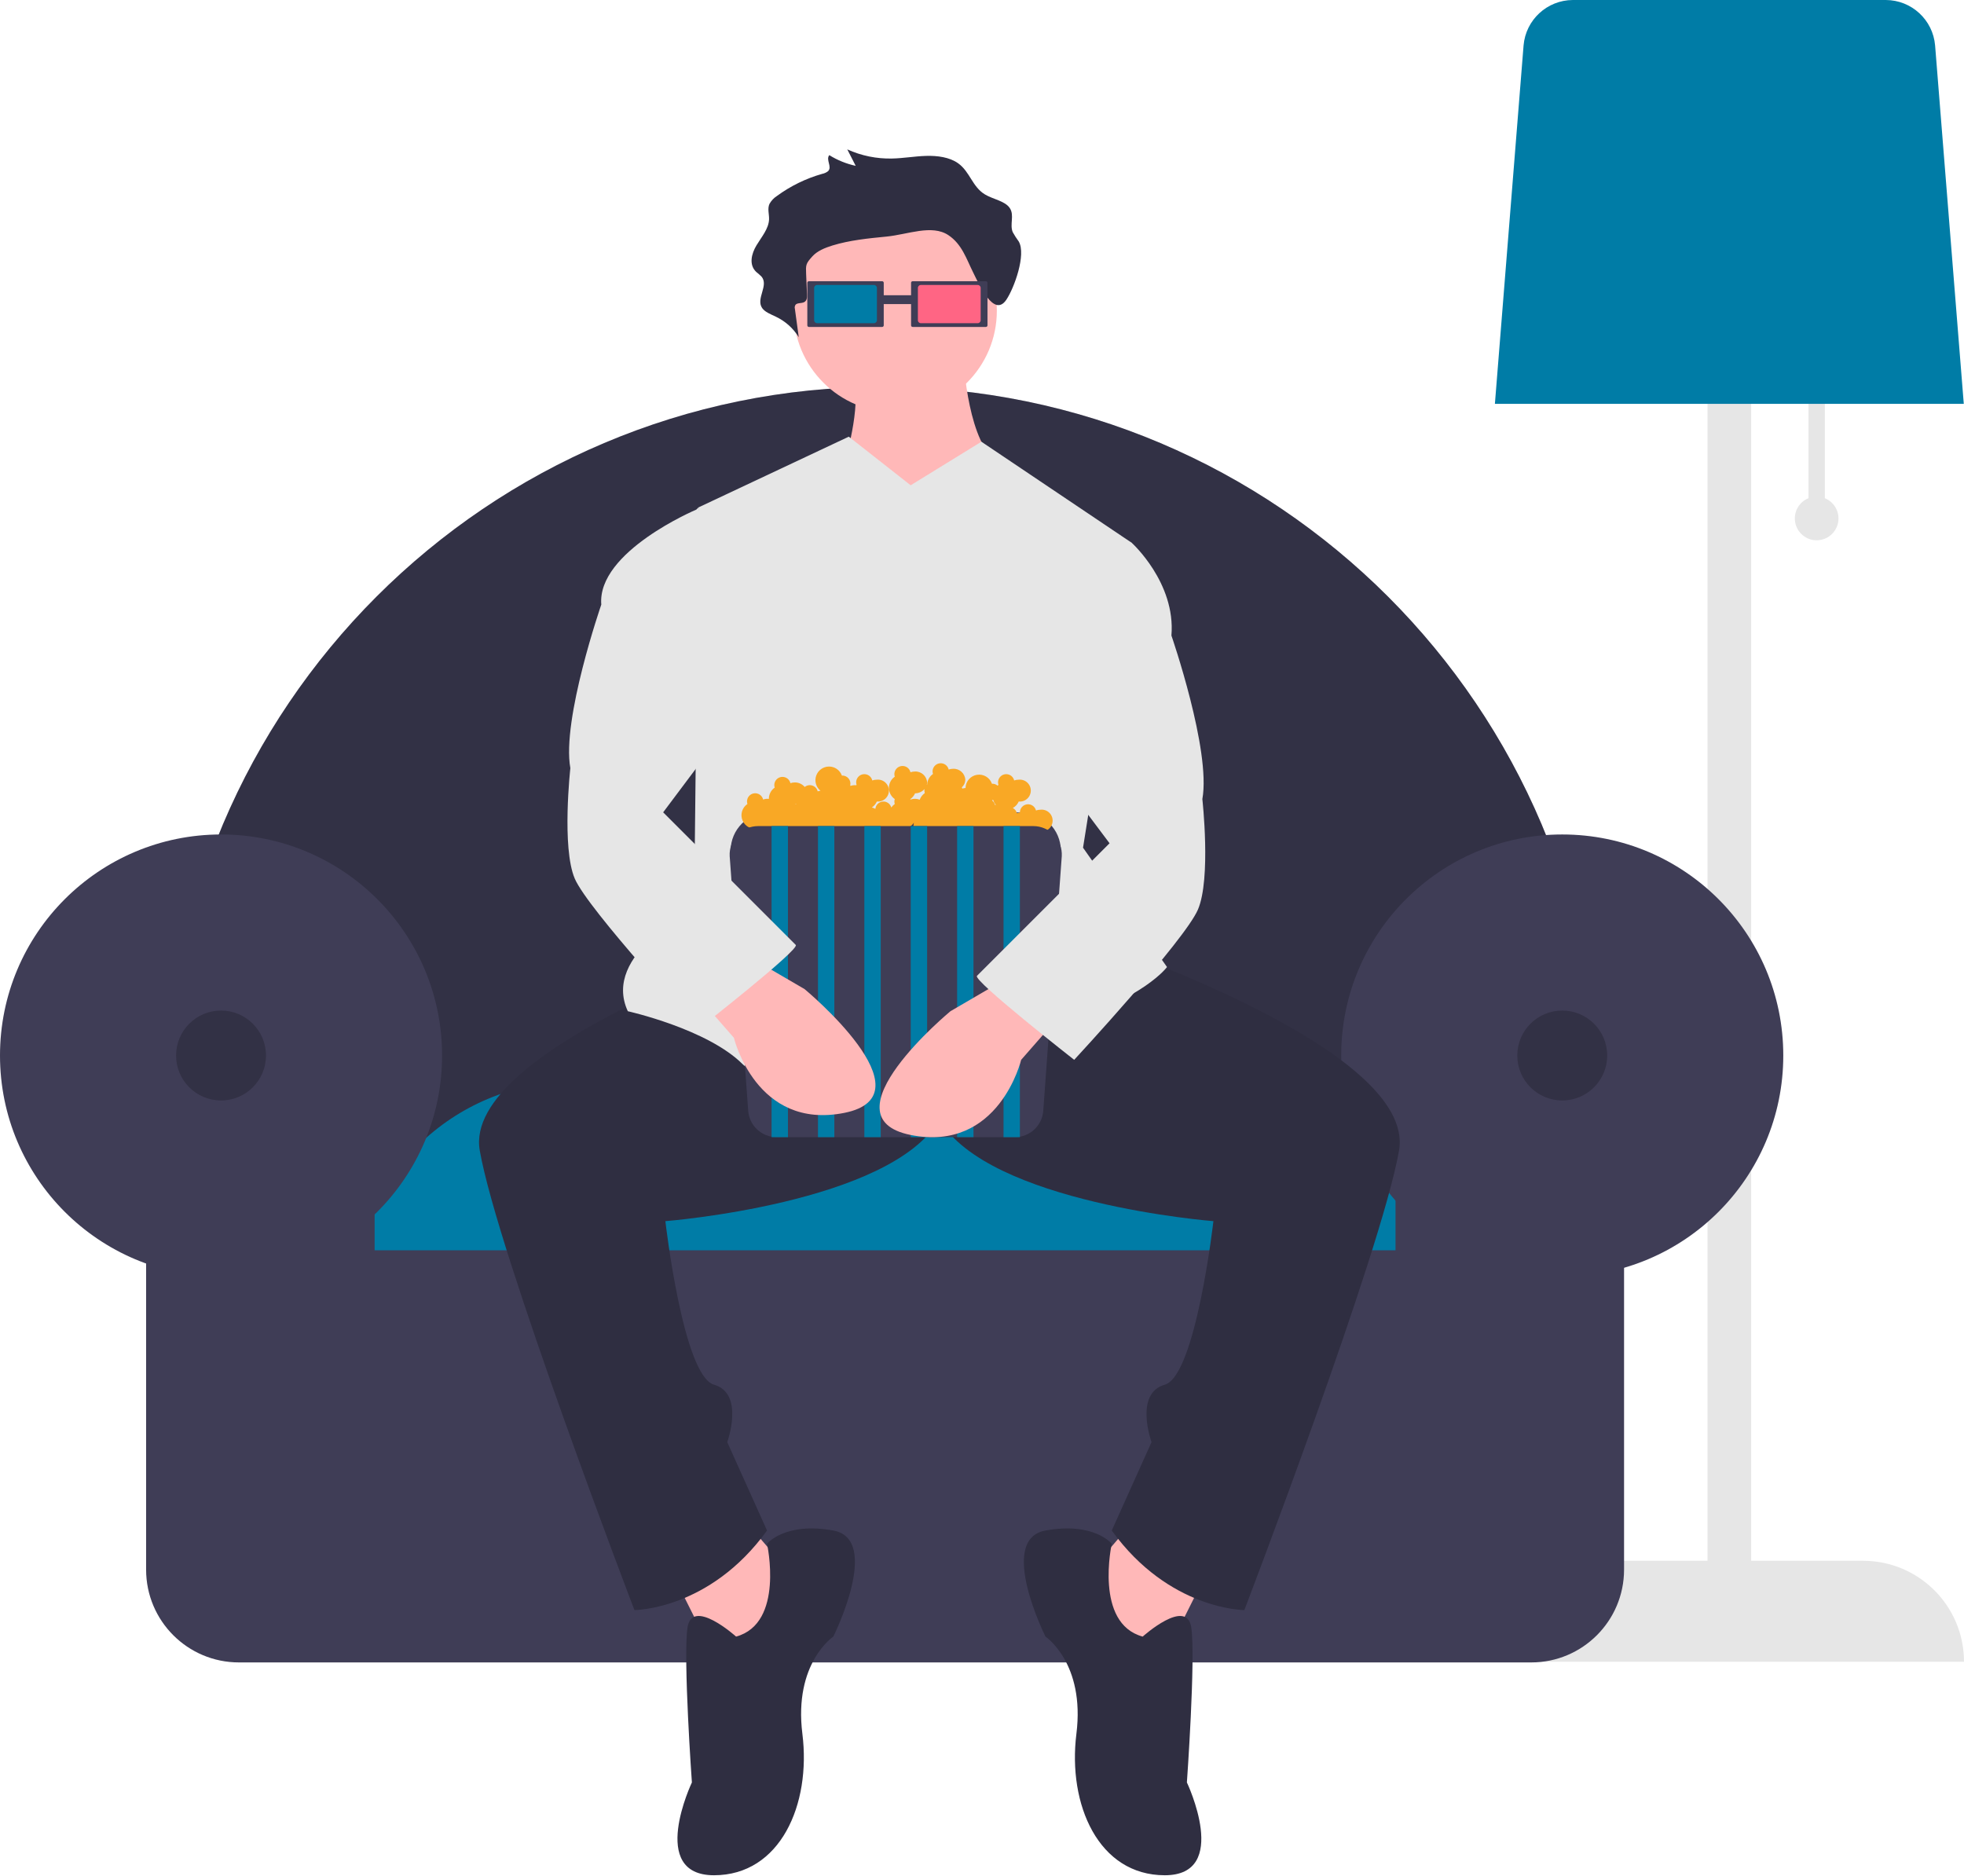
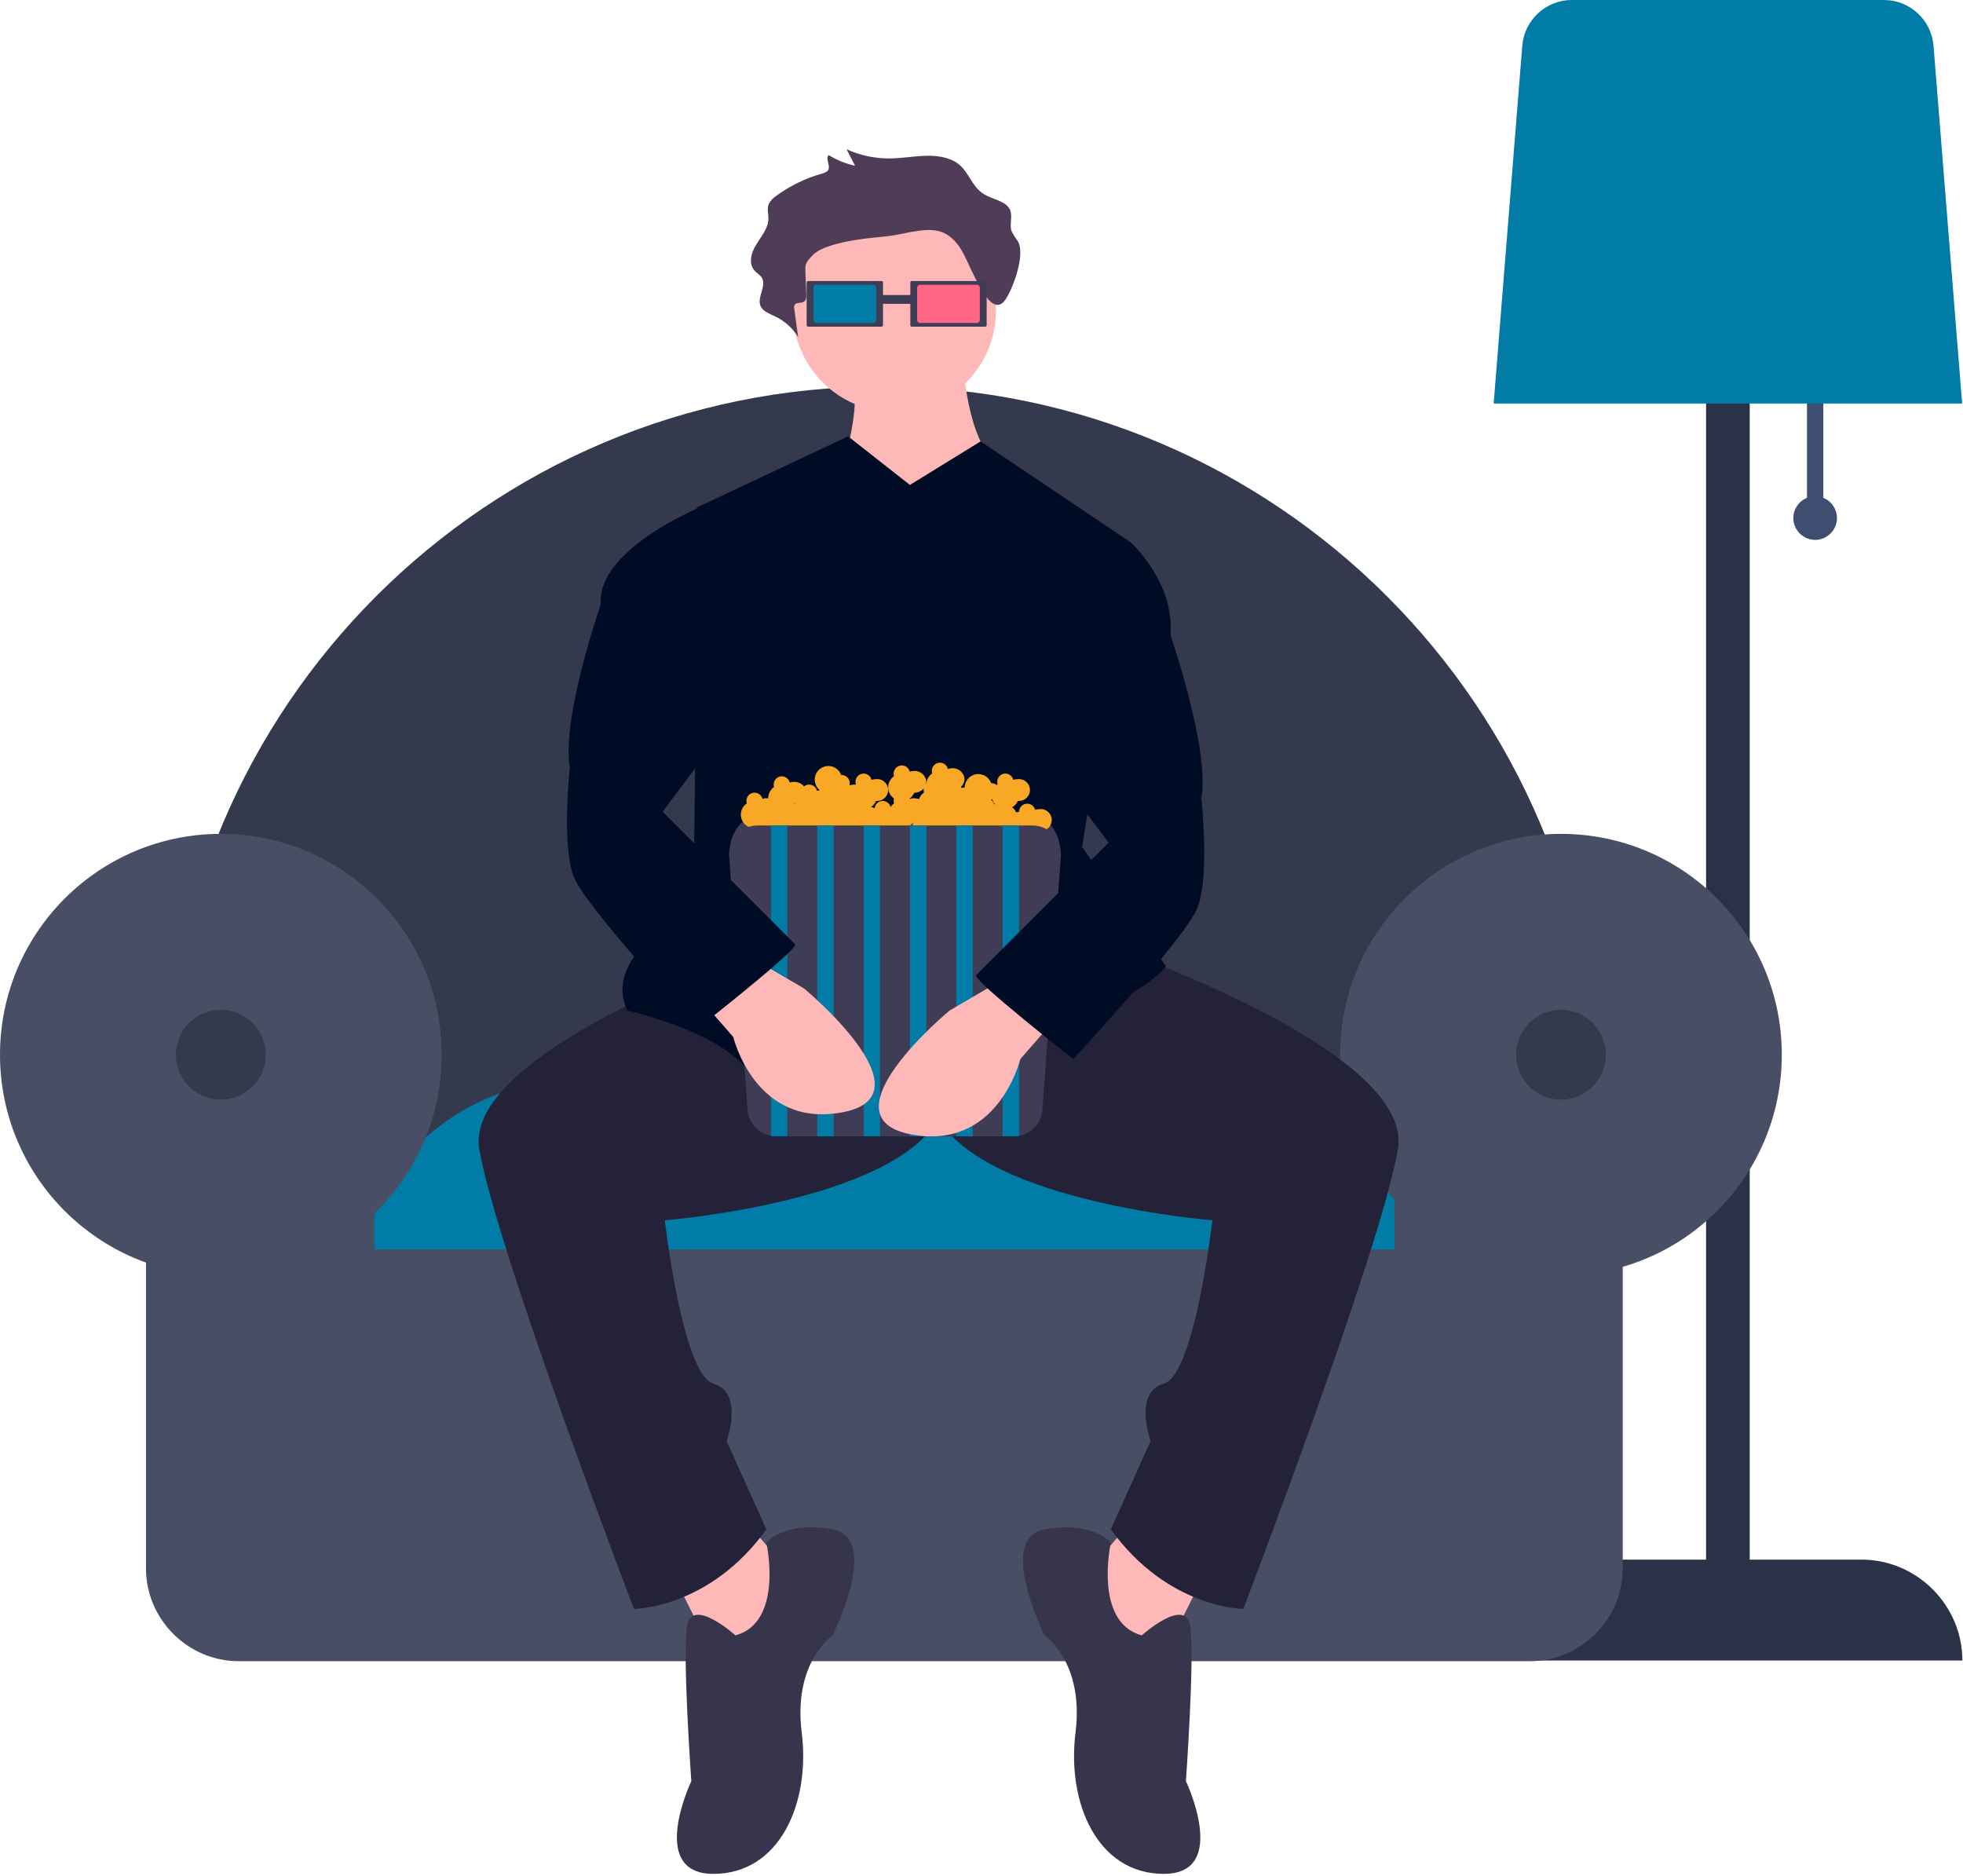
- <svg xmlns="http://www.w3.org/2000/svg" id="a01bbba8-bc2d-4e66-a086-829e28c11719" data-name="Layer 1" width="719.769" height="687.25" viewBox="0 0 719.769 687.25">
-   <path d="M908.885,288.962V250.375h-6v38.587a8,8,0,1,0,6,0Z" transform="translate(-240.1153 -106.375)" fill="#e6e6e6" />
-   <path d="M922.885,678.375h-41v-498h-16v498H824.885a37,37,0,0,0-37,37v0h172v-0A37,37,0,0,0,922.885,678.375Z" transform="translate(-240.1153 -106.375)" fill="#e6e6e6" />
-   <path d="M787.968,254.375h171.834L949.294,123.035A18.198,18.198,0,0,0,931.248,106.375H816.521a18.198,18.198,0,0,0-18.046,16.66Z" transform="translate(-240.1153 -106.375)" fill="#007ca6" />
-   <path d="M301.213,563.911H825.692V510.364c0-144.599-117.641-262.239-262.239-262.239S301.213,365.766,301.213,510.364Z" transform="translate(-240.1153 -106.375)" fill="#3f3d56" />
-   <path d="M301.213,563.911H825.692V510.364c0-144.599-117.641-262.239-262.239-262.239S301.213,365.766,301.213,510.364Z" transform="translate(-240.1153 -106.375)" opacity="0.2" />
-   <path d="M369.188,582.446H772.82A81.097,81.097,0,0,0,691.826,502.813H450.181A81.097,81.097,0,0,0,369.188,582.446Z" transform="translate(-240.1153 -106.375)" fill="#007ca6" />
-   <circle cx="81.006" cy="386.827" r="81.006" fill="#3f3d56" />
-   <circle cx="572.533" cy="386.827" r="81.006" fill="#3f3d56" />
-   <path d="M751.551,534.392V564.597H377.413V534.392H293.662V681.614a34.011,34.011,0,0,0,34.011,34.011H801.291a34.011,34.011,0,0,0,34.011-34.011V534.392Z" transform="translate(-240.1153 -106.375)" fill="#3f3d56" />
-   <circle cx="81.006" cy="386.827" r="16.476" opacity="0.2" />
-   <circle cx="572.533" cy="386.827" r="16.476" opacity="0.2" />
-   <path d="M593.293,238.871s1.62,30.775,12.958,37.254,0,50.211,0,50.211L552.8,327.956l-3.239-51.831s6.479-21.056,3.239-30.775S593.293,238.871,593.293,238.871Z" transform="translate(-240.1153 -106.375)" fill="#ffb8b8" />
-   <polygon points="413.107 560.102 393.671 582.778 424.446 611.933 440.643 579.539 413.107 560.102" fill="#ffb8b8" />
-   <polygon points="275.431 560.102 294.868 582.778 264.093 611.933 247.896 579.539 275.431 560.102" fill="#ffb8b8" />
-   <path d="M642.695,451.864s116.62,38.873,110.141,76.127-56.69,168.451-56.69,168.451-27.535,0-48.592-29.155l14.577-32.394s-6.479-17.817,4.859-21.056,17.817-59.93,17.817-59.93-82.606-6.479-100.423-37.254l-32.394-77.746Z" transform="translate(-240.1153 -106.375)" fill="#2f2e41" />
-   <path d="M526.075,451.864S409.455,490.738,415.934,527.991s56.69,168.451,56.69,168.451,27.535,0,48.592-29.155l-14.577-32.394s6.479-17.817-4.859-21.056-17.817-59.93-17.817-59.93,82.606-6.479,100.423-37.254l32.394-77.746Z" transform="translate(-240.1153 -106.375)" fill="#2f2e41" />
-   <path d="M658.892,706.16s16.197-14.577,17.817-3.239-1.62,56.69-1.62,56.69,16.197,34.014-8.099,34.014-35.634-25.915-32.394-51.831-11.338-35.634-11.338-35.634-17.817-35.634,0-38.873,24.296,4.859,24.296,4.859S641.075,701.301,658.892,706.16Z" transform="translate(-240.1153 -106.375)" fill="#2f2e41" />
-   <path d="M509.878,706.16s-16.197-14.577-17.817-3.239,1.62,56.69,1.62,56.69S477.483,793.625,501.779,793.625s35.634-25.915,32.394-51.831,11.338-35.634,11.338-35.634,17.817-35.634,0-38.873-24.296,4.859-24.296,4.859S527.695,701.301,509.878,706.16Z" transform="translate(-240.1153 -106.375)" fill="#2f2e41" />
-   <circle cx="328.072" cy="113.87" r="37.254" fill="#ffb8b8" />
-   <path d="M573.857,284.224l-22.676-17.817-55.07,25.915-1.62,147.394s-34.014,16.197-24.296,37.254c0,0,29.155,6.479,42.113,19.437s85.845-4.859,116.62-14.577,38.873-21.056,38.873-21.056l-30.775-43.732,17.817-111.761L599.778,268.259Z" transform="translate(-240.1153 -106.375)" fill="#e6e6e6" />
-   <path d="M613.478,194.889a32.723,32.723,0,0,1-2.221-3.447c-1.155-2.813.669-6.129-1.035-8.756-1.74-2.682-6.159-3.247-9.165-5.069-4.631-2.807-5.473-8.314-9.811-11.407-3.126-2.228-7.584-2.829-11.762-2.702s-8.299.882-12.478.965a37.622,37.622,0,0,1-16.377-3.349l3.083,6.031a30.776,30.776,0,0,1-9.678-3.923c-1.364,1.691,1.131,4.259-.416,5.845a4.963,4.963,0,0,1-2.184,1.013,52.246,52.246,0,0,0-16.538,8.068,8.31,8.31,0,0,0-2.783,2.938c-.804,1.781-.091,3.748-.152,5.641-.111,3.441-2.737,6.441-4.601,9.541s-2.87,7.118-.106,9.749a25.135,25.135,0,0,1,1.932,1.703c2.77,3.267-2.133,8.052.23,11.519,1.026,1.505,3.129,2.267,4.957,3.156a19.807,19.807,0,0,1,8.474,7.553L531.426,219.531a1.72,1.72,0,0,1,.283-1.519c.688-.701,2.129-.422,3.079-.886,1.045-.511,1.124-1.683,1.082-2.665l-.32-7.571c-.144-3.405-.184-3.857,2.324-6.605,1.752-1.92,4.507-3.078,7.275-3.93,6.325-1.947,13.128-2.62,19.853-3.278,7.809-.764,16.602-4.553,22.667-.53,4.964,3.293,6.615,8.706,9.007,13.507,2.15,4.315,7.668,17.02,12.262,10.143C611.823,211.876,616.235,199.698,613.478,194.889Z" transform="translate(-240.1153 -106.375)" fill="#2f2e41" />
-   <path d="M574.583,209.438a.58.58,0,0,0-.579.579v15.597a.58.58,0,0,0,.579.579h26.85a.58.58,0,0,0,.579-.579V210.017a.58.58,0,0,0-.579-.579Z" transform="translate(-240.1153 -106.375)" fill="#3f3d56" />
-   <path d="M577.583,210.813a1.08,1.08,0,0,0-1.079,1.079v11.846a1.08,1.08,0,0,0,1.079,1.079h20.849a1.08,1.08,0,0,0,1.079-1.079V211.892a1.08,1.08,0,0,0-1.079-1.079Z" transform="translate(-240.1153 -106.375)" fill="#ff6584" />
-   <rect x="320.784" y="108.201" width="13.986" height="3.239" fill="#3f3d56" />
-   <path d="M536.562,209.438a.58.58,0,0,0-.579.579v15.597a.58.58,0,0,0,.579.579h26.85a.58.58,0,0,0,.579-.579V210.017a.58.58,0,0,0-.579-.579Z" transform="translate(-240.1153 -106.375)" fill="#3f3d56" />
-   <path d="M539.563,210.813a1.08,1.08,0,0,0-1.079,1.079v11.846a1.08,1.08,0,0,0,1.079,1.079H560.411a1.08,1.08,0,0,0,1.079-1.079V211.892a1.08,1.08,0,0,0-1.079-1.079Z" transform="translate(-240.1153 -106.375)" fill="#007ca6" />
-   <path d="M281.769,297.75h93a14,14,0,0,1,14,14v0a0,0,0,0,1,0,0h-121a0,0,0,0,1,0,0v0A14,14,0,0,1,281.769,297.75Z" fill="#3f3d56" />
-   <path d="M621.385,403.125a4.961,4.961,0,0,0-1.599.272,2.995,2.995,0,0,0-5.901.728c0,.015.004.029.004.044a5.142,5.142,0,0,0-1.103.229,3.011,3.011,0,0,0-1.483-1.911,5.017,5.017,0,0,0,2.164-2.369,4.021,4.021,0,1,0-.082-7.993,4.961,4.961,0,0,0-1.599.272,2.99,2.99,0,1,0-5.749,1.625c-.12.083-.231.177-.343.27a2.84,2.84,0,0,0-2.045-.681,4.98,4.98,0,0,0-9.683,1.551,5.118,5.118,0,0,0-1.18.235,3,3,0,0,0-.172-.494,3.758,3.758,0,0,0,1.272-2.779,4.272,4.272,0,0,0-4.5-4,4.961,4.961,0,0,0-1.599.272,2.99,2.99,0,1,0-5.749,1.625,4.987,4.987,0,0,0-2.137,3.869c-.042.038-.091.068-.131.108a3.563,3.563,0,0,0,.116-.874,4.272,4.272,0,0,0-4.5-4,4.961,4.961,0,0,0-1.599.272,2.99,2.99,0,1,0-5.749,1.625,4.987,4.987,0,0,0,0,8.205,2.727,2.727,0,0,0,0,1.795,5.049,5.049,0,0,0-1.279,1.292,2.981,2.981,0,0,0-5.842.505,4.764,4.764,0,0,0-1.286-.519,5.027,5.027,0,0,0,1.837-2.182,4.021,4.021,0,1,0-.082-7.993,4.961,4.961,0,0,0-1.599.272,2.99,2.99,0,1,0-5.749,1.625c-.064.045-.122.097-.184.145-.156-.015-.308-.042-.468-.042a4.961,4.961,0,0,0-1.599.272c-.019-.075-.05-.145-.074-.219a2.947,2.947,0,0,0-3.062-3.567,4.995,4.995,0,1,0-7.851,5.565,5.173,5.173,0,0,0-1.013.221,2.973,2.973,0,0,0-4.762-1.608,4.676,4.676,0,0,0-3.639-1.664,4.961,4.961,0,0,0-1.599.272,2.99,2.99,0,1,0-5.749,1.625,4.989,4.989,0,0,0-2.152,4.103c0,.015.004.03.005.045a4.148,4.148,0,0,0-2.104.227,2.99,2.99,0,1,0-5.749,1.625,4.98,4.98,0,0,0,3.936,8.97,4.982,4.982,0,0,0,9.414,1.279,31.17,31.17,0,0,0,10.802-.487,4.982,4.982,0,0,0,9.278.333,4.892,4.892,0,0,0,2.097-.519,4.977,4.977,0,0,0,8.903-.481,4.844,4.844,0,0,1,5.418,3.007,7.799,7.799,0,0,1,5.744-3.179,4.875,4.875,0,0,0,5.415-2.068,4.998,4.998,0,0,0,9.423,3.239,4.892,4.892,0,0,0,2.097-.519,4.977,4.977,0,0,0,8.903-.481,4.892,4.892,0,0,0,2.097-.519,4.948,4.948,0,0,0,7.412,1.437,4.979,4.979,0,0,0,8.906,2.065,4.966,4.966,0,0,0,7.584-1.983,4.021,4.021,0,1,0-.082-7.993Zm-89.378-2.064c-.005.024-.009.049-.014.073-.036-.001-.071-.009-.108-.009a2.978,2.978,0,0,0-.446.045c.008-.018.02-.034.027-.052A4.98,4.98,0,0,0,532.007,401.061Zm41.779-1.664c-.015-.058-.04-.112-.057-.169a5.024,5.024,0,0,0,1.738-2.111,4.681,4.681,0,0,0,3.477-1.574,3.009,3.009,0,0,0-.059.582,2.967,2.967,0,0,0,.152.897,5.018,5.018,0,0,0-1.859,2.437,4.907,4.907,0,0,0-3.392-.062Zm29.95.373c-.002-.061.006-.124.002-.185a2.986,2.986,0,0,0,.381-.026,4.956,4.956,0,0,0,.953,1.765c-.094.026-.194.042-.286.074A3.016,3.016,0,0,0,603.736,399.77Z" transform="translate(-240.1153 -106.375)" fill="#f9a825" />
-   <path d="M517.958,409.125a10.441,10.441,0,0,0-10.427,11.002l6.771,93.115a10.441,10.441,0,0,0,10.427,9.883H612.04a10.441,10.441,0,0,0,10.427-9.883l6.771-93.115a10.441,10.441,0,0,0-10.427-11.002Z" transform="translate(-240.1153 -106.375)" fill="#3f3d56" />
-   <rect x="282.769" y="302.75" width="6" height="114" fill="#007ca6" />
-   <rect x="299.769" y="302.75" width="6" height="114" fill="#007ca6" />
-   <rect x="316.769" y="302.75" width="6" height="114" fill="#007ca6" />
-   <rect x="333.769" y="302.75" width="6" height="114" fill="#007ca6" />
-   <rect x="350.769" y="302.75" width="6" height="114" fill="#007ca6" />
-   <rect x="367.769" y="302.75" width="6" height="114" fill="#007ca6" />
-   <path d="M607.871,465.632l-19.437,11.338s-46.972,38.873-14.577,45.352,40.493-27.535,40.493-27.535l11.338-12.958Z" transform="translate(-240.1153 -106.375)" fill="#ffb8b8" />
-   <path d="M515.547,457.533l19.437,11.338s46.972,38.873,14.577,45.352-40.493-27.535-40.493-27.535l-11.338-12.958Z" transform="translate(-240.1153 -106.375)" fill="#ffb8b8" />
-   <path d="M633.786,303.66l21.056,1.62s16.197,14.577,14.577,34.014c0,0,14.577,42.113,11.338,59.93,0,0,3.239,29.155-1.62,40.493S633.786,494.787,633.786,494.787s-37.254-29.155-35.634-30.775l48.592-48.592-24.296-32.394Z" transform="translate(-240.1153 -106.375)" fill="#e6e6e6" />
-   <path d="M496.11,292.322l-.81.81s-36.444,15.387-34.824,34.824c0,0-14.577,42.113-11.338,59.93,0,0-3.239,29.155,1.62,40.493s45.352,55.07,45.352,55.07,37.254-29.155,35.634-30.775l-48.592-48.592,24.296-32.394Z" transform="translate(-240.1153 -106.375)" fill="#e6e6e6" />
+ <svg xmlns="http://www.w3.org/2000/svg" width="100%" height="100%" viewBox="0 0 720 688" version="1.1" xml:space="preserve" style="fill-rule:evenodd;clip-rule:evenodd;stroke-linejoin:round;stroke-miterlimit:2;">
+   <g transform="matrix(1,0,0,1,-240.115,-106.375)">
+     <path d="M908.885,288.962L908.885,250.375L902.885,250.375L902.885,288.962C899.869,290.182 897.885,293.125 897.885,296.378C897.885,300.767 901.496,304.378 905.885,304.378C910.273,304.378 913.885,300.767 913.885,296.378C913.885,293.125 911.9,290.182 908.885,288.962Z" style="fill:rgb(62,78,113);fill-rule:nonzero;" />
+   </g>
+   <g transform="matrix(1,0,0,1,-240.115,-106.375)">
+     <path d="M922.885,678.375C922.885,678.375 881.885,678.375 881.885,678.375L881.885,180.375L865.885,180.375L865.885,678.375C865.885,678.375 824.885,678.375 824.885,678.375C804.587,678.375 787.885,695.077 787.885,715.375C787.885,715.375 787.885,715.375 787.885,715.375L959.885,715.375L959.885,715.375C959.885,695.077 943.182,678.375 922.885,678.375Z" style="fill:rgb(41,50,70);fill-rule:nonzero;" />
+   </g>
+   <g transform="matrix(1,0,0,1,-240.115,-106.375)">
+     <path d="M787.968,254.375L959.802,254.375L949.294,123.035C948.502,113.697 940.619,106.42 931.248,106.375L816.521,106.375C807.15,106.42 799.268,113.697 798.476,123.035L787.968,254.375Z" style="fill:rgb(0,124,166);fill-rule:nonzero;" />
+   </g>
+   <g transform="matrix(1,0,0,1,-240.115,-106.375)">
+     <path d="M301.213,563.911L825.692,563.911L825.692,510.364C825.692,365.766 708.051,248.125 563.452,248.125C418.854,248.125 301.213,365.766 301.213,510.364L301.213,563.911Z" style="fill:rgb(53,57,77);fill-rule:nonzero;" />
+   </g>
+   <g transform="matrix(1,0,0,1,-240.115,-106.375)">
+     <path d="M369.188,582.446L772.82,582.446C772.027,538.551 735.728,502.862 691.826,502.813L450.181,502.813C406.28,502.862 369.98,538.551 369.188,582.446Z" style="fill:rgb(0,124,166);fill-rule:nonzero;" />
+   </g>
+   <circle cx="81.006" cy="386.827" r="81.006" style="fill:rgb(72,79,100);" />
+   <circle cx="572.533" cy="386.827" r="81.006" style="fill:rgb(72,79,100);" />
+   <g transform="matrix(1,0,0,1,-240.115,-106.375)">
+     <path d="M751.551,534.392L751.551,564.597L377.413,564.597L377.413,534.392L293.662,534.392L293.662,681.614C293.662,700.272 309.015,715.625 327.673,715.625C327.673,715.625 801.291,715.625 801.292,715.625C819.949,715.625 835.303,700.272 835.303,681.614L835.303,534.392L751.551,534.392Z" style="fill:rgb(72,79,100);fill-rule:nonzero;" />
+   </g>
+   <circle cx="81.006" cy="386.827" r="16.476" style="fill:rgb(53,57,77);" />
+   <circle cx="572.533" cy="386.827" r="16.476" style="fill:rgb(53,57,77);" />
+   <g transform="matrix(1,0,0,1,-240.115,-106.375)">
+     <path d="M593.293,238.871C593.293,238.871 594.913,269.646 606.251,276.125C617.589,282.604 606.251,326.336 606.251,326.336L552.8,327.956L549.561,276.125C549.561,276.125 556.04,255.069 552.8,245.35C549.561,235.632 593.293,238.871 593.293,238.871Z" style="fill:rgb(255,184,184);fill-rule:nonzero;" />
+   </g>
+   <path d="M413.107,560.102L393.671,582.778L424.446,611.933L440.643,579.539L413.107,560.102Z" style="fill:rgb(255,184,184);fill-rule:nonzero;" />
+   <path d="M275.431,560.102L294.868,582.778L264.093,611.933L247.896,579.539L275.431,560.102Z" style="fill:rgb(255,184,184);fill-rule:nonzero;" />
+   <g transform="matrix(1,0,0,1,-240.115,-106.375)">
+     <path d="M642.695,451.864C642.695,451.864 759.314,490.738 752.835,527.991C746.357,565.245 696.145,696.442 696.145,696.442C696.145,696.442 668.61,696.442 647.554,667.287L662.131,634.893C662.131,634.893 655.652,617.076 666.99,613.836C678.328,610.597 684.807,553.907 684.807,553.907C684.807,553.907 602.202,547.428 584.385,516.653L551.99,438.907L642.695,451.864Z" style="fill:rgb(35,34,56);fill-rule:nonzero;" />
+   </g>
+   <g transform="matrix(1,0,0,1,-240.115,-106.375)">
+     <path d="M526.075,451.864C526.075,451.864 409.455,490.738 415.934,527.991C422.413,565.245 472.624,696.442 472.624,696.442C472.624,696.442 500.159,696.442 521.216,667.287L506.638,634.893C506.638,634.893 513.117,617.076 501.779,613.836C490.441,610.597 483.962,553.907 483.962,553.907C483.962,553.907 566.568,547.428 584.385,516.653L616.779,438.907L526.075,451.864Z" style="fill:rgb(35,34,56);fill-rule:nonzero;" />
+   </g>
+   <g transform="matrix(1,0,0,1,-240.115,-106.375)">
+     <path d="M658.892,706.16C658.892,706.16 675.089,691.583 676.709,702.921C678.328,714.259 675.089,759.611 675.089,759.611C675.089,759.611 691.286,793.625 666.99,793.625C642.695,793.625 631.357,767.71 634.596,741.794C637.835,715.878 623.258,706.16 623.258,706.16C623.258,706.16 605.441,670.526 623.258,667.287C641.075,664.048 647.554,672.146 647.554,672.146C647.554,672.146 641.075,701.301 658.892,706.16Z" style="fill:rgb(54,53,76);fill-rule:nonzero;" />
+   </g>
+   <g transform="matrix(1,0,0,1,-240.115,-106.375)">
+     <path d="M509.878,706.16C509.878,706.16 493.681,691.583 492.061,702.921C490.441,714.259 493.68,759.611 493.68,759.611C493.68,759.611 477.483,793.625 501.779,793.625C526.075,793.625 537.413,767.71 534.173,741.794C530.934,715.878 545.511,706.16 545.511,706.16C545.511,706.16 563.328,670.526 545.511,667.287C527.695,664.048 521.216,672.146 521.216,672.146C521.216,672.146 527.695,701.301 509.878,706.16Z" style="fill:rgb(54,53,76);fill-rule:nonzero;" />
+   </g>
+   <circle cx="328.072" cy="113.87" r="37.254" style="fill:rgb(255,184,184);" />
+   <g transform="matrix(1,0,0,1,-240.115,-106.375)">
+     <path d="M573.857,284.224L551.18,266.407L496.11,292.322L494.49,439.717C494.49,439.717 460.476,455.914 470.195,476.97C470.195,476.97 499.35,483.449 512.307,496.407C525.265,509.364 598.152,491.548 628.927,481.829C659.702,472.111 667.8,460.773 667.8,460.773L637.026,417.04L654.842,305.28L599.778,268.259L573.857,284.224Z" style="fill:rgb(0,11,37);fill-rule:nonzero;" />
+   </g>
+   <g transform="matrix(1,0,0,1,-240.115,-106.375)">
+     <path d="M613.478,194.889C612.667,193.788 611.925,192.636 611.257,191.442C610.102,188.629 611.927,185.314 610.222,182.686C608.482,180.005 604.063,179.439 601.057,177.617C596.426,174.811 595.585,169.304 591.246,166.211C588.12,163.982 583.662,163.382 579.484,163.509C575.307,163.636 571.185,164.391 567.006,164.474C561.365,164.6 555.767,163.455 550.629,161.125L553.712,167.156C550.286,166.409 547.013,165.082 544.034,163.233C542.67,164.924 545.165,167.492 543.618,169.078C542.984,169.59 542.234,169.938 541.434,170.091C535.487,171.781 529.888,174.513 524.896,178.159C523.74,178.894 522.784,179.903 522.113,181.097C521.309,182.878 522.022,184.845 521.961,186.738C521.85,190.179 519.224,193.179 517.36,196.279C515.496,199.378 514.489,203.397 517.254,206.028C517.926,206.562 518.571,207.131 519.186,207.731C521.955,210.998 517.052,215.783 519.416,219.25C520.442,220.755 522.545,221.517 524.373,222.407C527.873,224.043 530.82,226.669 532.847,229.959L531.426,219.531C531.275,219.009 531.38,218.445 531.709,218.012C532.397,217.311 533.838,217.59 534.788,217.126C535.833,216.615 535.912,215.442 535.871,214.46L535.551,206.889C535.407,203.485 535.367,203.033 537.875,200.284C539.626,198.365 542.382,197.206 545.15,196.354C551.475,194.407 558.278,193.734 565.003,193.076C572.812,192.312 581.605,188.523 587.669,192.546C592.634,195.839 594.284,201.252 596.676,206.053C598.826,210.368 604.344,223.073 608.938,216.195C611.823,211.876 616.235,199.698 613.478,194.889Z" style="fill:rgb(79,61,88);fill-rule:nonzero;" />
+   </g>
+   <g transform="matrix(1,0,0,1,-240.115,-106.375)">
+     <path d="M574.583,209.438C574.266,209.438 574.004,209.699 574.004,210.017L574.004,225.614C574.004,225.931 574.266,226.192 574.583,226.192L601.433,226.192C601.75,226.192 602.011,225.931 602.012,225.614L602.012,210.017C602.011,209.699 601.75,209.438 601.433,209.438L574.583,209.438Z" style="fill:rgb(63,61,86);fill-rule:nonzero;" />
+   </g>
+   <g transform="matrix(1,0,0,1,-240.115,-106.375)">
+     <path d="M577.583,210.813C576.992,210.814 576.506,211.301 576.505,211.892L576.505,223.738C576.506,224.33 576.992,224.816 577.583,224.817L598.432,224.817C599.024,224.816 599.51,224.33 599.511,223.738L599.511,211.892C599.51,211.301 599.024,210.814 598.432,210.813L577.583,210.813Z" style="fill:rgb(255,101,132);fill-rule:nonzero;" />
+   </g>
+   <rect x="320.784" y="108.201" width="13.986" height="3.239" style="fill:rgb(63,61,86);" />
+   <g transform="matrix(1,0,0,1,-240.115,-106.375)">
+     <path d="M536.562,209.438C536.245,209.438 535.984,209.699 535.983,210.017L535.983,225.614C535.984,225.931 536.245,226.192 536.562,226.192L563.412,226.192C563.729,226.192 563.99,225.931 563.991,225.614L563.991,210.017C563.99,209.699 563.729,209.438 563.412,209.438L536.562,209.438Z" style="fill:rgb(63,61,86);fill-rule:nonzero;" />
+   </g>
+   <g transform="matrix(1,0,0,1,-240.115,-106.375)">
+     <path d="M539.563,210.813C538.971,210.814 538.485,211.3 538.484,211.892L538.484,223.738C538.485,224.33 538.971,224.816 539.563,224.817L560.411,224.817C561.003,224.816 561.489,224.33 561.49,223.738L561.49,211.892C561.489,211.3 561.003,210.814 560.411,210.813L539.563,210.813Z" style="fill:rgb(0,124,166);fill-rule:nonzero;" />
+   </g>
+   <path d="M281.769,297.75L374.769,297.75C382.45,297.75 388.769,304.07 388.769,311.75L267.769,311.75C267.769,304.07 274.089,297.75 281.769,297.75Z" style="fill:rgb(63,61,86);fill-rule:nonzero;" />
+   <g transform="matrix(1,0,0,1,-240.115,-106.375)">
+     <path d="M621.385,403.125C620.84,403.127 620.3,403.219 619.786,403.397C619.455,402.067 618.25,401.125 616.879,401.125C615.237,401.125 613.885,402.477 613.885,404.12C613.885,404.121 613.885,404.123 613.885,404.125C613.885,404.14 613.888,404.154 613.889,404.169C613.514,404.204 613.144,404.281 612.786,404.397C612.58,403.581 612.042,402.888 611.303,402.486C612.264,401.955 613.024,401.123 613.467,400.118C613.599,400.131 613.731,400.137 613.864,400.137C616.07,400.137 617.885,398.322 617.885,396.117C617.885,393.911 616.07,392.096 613.864,392.096C613.704,392.096 613.544,392.106 613.385,392.125C612.84,392.127 612.3,392.219 611.786,392.397C611.469,391.051 610.258,390.091 608.875,390.091C607.234,390.091 605.885,391.441 605.885,393.081C605.885,393.401 605.936,393.719 606.037,394.022C605.917,394.106 605.805,394.199 605.694,394.292C605.128,393.805 604.393,393.561 603.649,393.611C602.954,391.615 601.059,390.269 598.945,390.269C596.246,390.269 594.013,392.463 593.966,395.162C593.564,395.194 593.168,395.273 592.786,395.397C592.743,395.228 592.685,395.063 592.613,394.904C593.411,394.2 593.874,393.189 593.885,392.125C593.74,389.797 591.714,387.996 589.385,388.125C588.84,388.127 588.3,388.219 587.786,388.397C587.469,387.051 586.258,386.091 584.875,386.091C583.234,386.091 581.884,387.441 581.884,389.081C581.884,389.401 581.936,389.719 582.037,390.022C580.761,390.908 579.97,392.34 579.899,393.892C579.857,393.929 579.809,393.96 579.768,393.999C579.843,393.714 579.882,393.42 579.885,393.125C579.74,390.797 577.714,388.996 575.385,389.125C574.84,389.127 574.3,389.219 573.785,389.397C573.469,388.051 572.258,387.091 570.875,387.091C569.234,387.091 567.884,388.441 567.884,390.081C567.884,390.401 567.936,390.719 568.036,391.022C566.69,391.953 565.885,393.489 565.885,395.125C565.885,396.762 566.69,398.297 568.036,399.228C567.834,399.809 567.834,400.441 568.036,401.022C567.535,401.372 567.102,401.81 566.757,402.314C566.402,401.025 565.22,400.125 563.883,400.125C562.356,400.125 561.063,401.299 560.916,402.819C560.515,402.584 560.081,402.409 559.63,402.3C560.44,401.765 561.078,401.007 561.466,400.118C561.599,400.131 561.731,400.137 561.864,400.137C564.07,400.137 565.885,398.322 565.885,396.117C565.885,393.911 564.07,392.096 561.864,392.096C561.704,392.096 561.544,392.106 561.385,392.125C560.84,392.127 560.3,392.219 559.785,392.397C559.469,391.051 558.258,390.091 556.875,390.091C555.234,390.091 553.884,391.441 553.884,393.081C553.884,393.401 553.936,393.719 554.036,394.022C553.972,394.067 553.915,394.119 553.853,394.167C553.697,394.152 553.545,394.125 553.385,394.125C552.84,394.127 552.3,394.219 551.785,394.397C551.767,394.322 551.735,394.252 551.711,394.179C551.756,393.973 551.778,393.763 551.778,393.553C551.778,391.936 550.448,390.606 548.831,390.606C548.77,390.606 548.71,390.608 548.649,390.611C547.938,388.632 546.05,387.304 543.947,387.304C541.207,387.304 538.952,389.559 538.952,392.299C538.952,393.803 539.631,395.229 540.798,396.177C540.454,396.216 540.115,396.29 539.785,396.397C539.463,395.068 538.264,394.125 536.896,394.125C536.214,394.125 535.553,394.359 535.024,394.789C534.122,393.718 532.785,393.106 531.385,393.125C530.84,393.127 530.3,393.219 529.785,393.397C529.469,392.051 528.258,391.091 526.875,391.091C525.234,391.091 523.884,392.441 523.884,394.081C523.884,394.401 523.936,394.719 524.036,395.022C522.69,395.953 521.885,397.489 521.885,399.125C521.885,399.141 521.889,399.155 521.889,399.17C521.18,399.063 520.455,399.141 519.785,399.397C519.469,398.051 518.258,397.091 516.874,397.091C515.234,397.091 513.884,398.441 513.884,400.081C513.884,400.401 513.936,400.719 514.036,401.022C512.669,401.948 511.848,403.495 511.848,405.146C511.848,407.877 514.096,410.125 516.828,410.125C517.213,410.125 517.597,410.081 517.972,409.992C518.383,412.371 520.467,414.125 522.881,414.125C524.805,414.125 526.564,413.011 527.386,411.271C530.988,411.739 534.644,411.575 538.188,410.784C538.885,412.78 540.779,414.125 542.892,414.125C544.877,414.125 546.68,412.94 547.466,411.118C548.195,411.103 548.912,410.926 549.564,410.599C550.446,412.158 552.104,413.125 553.896,413.125C555.879,413.125 557.681,411.939 558.466,410.118C560.752,409.684 563.043,410.956 563.885,413.125C565.238,411.273 567.341,410.109 569.628,409.946C571.686,410.52 573.892,409.677 575.043,407.879C574.938,408.286 574.884,408.706 574.884,409.127C574.884,411.869 577.14,414.125 579.882,414.125C581.869,414.125 583.675,412.94 584.466,411.118C585.195,411.103 585.912,410.926 586.564,410.599C587.446,412.158 589.104,413.125 590.896,413.125C592.879,413.125 594.681,411.939 595.466,410.118C596.195,410.103 596.912,409.926 597.564,409.599C598.438,411.157 600.092,412.125 601.879,412.125C603.005,412.125 604.098,411.74 604.976,411.035C605.404,413.394 607.478,415.125 609.875,415.125C611.455,415.125 612.945,414.373 613.882,413.101C614.749,413.765 615.811,414.125 616.903,414.125C618.885,414.125 620.685,412.939 621.466,411.118C621.599,411.131 621.731,411.137 621.864,411.137C624.07,411.137 625.885,409.322 625.885,407.117C625.885,404.911 624.07,403.096 621.864,403.096C621.704,403.096 621.544,403.106 621.385,403.125L621.385,403.125ZM532.007,401.061C532.001,401.085 531.998,401.11 531.993,401.134C531.956,401.133 531.922,401.125 531.885,401.125C531.735,401.129 531.586,401.144 531.439,401.17C531.447,401.152 531.459,401.136 531.467,401.118C531.647,401.109 531.828,401.09 532.007,401.061ZM573.786,399.397C573.771,399.339 573.746,399.286 573.728,399.229C574.492,398.699 575.093,397.968 575.467,397.118C576.796,397.111 578.061,396.538 578.943,395.543C578.905,395.735 578.885,395.93 578.885,396.125C578.889,396.43 578.94,396.733 579.037,397.022C578.178,397.621 577.528,398.473 577.178,399.459C576.091,399.036 574.887,399.014 573.786,399.397L573.786,399.397ZM603.736,399.77C603.734,399.709 603.742,399.646 603.738,399.585C603.865,399.584 603.992,399.576 604.119,399.559C604.313,400.206 604.637,400.807 605.071,401.324C604.977,401.35 604.877,401.366 604.786,401.397C604.624,400.754 604.255,400.182 603.736,399.77Z" style="fill:rgb(249,168,37);fill-rule:nonzero;" />
+   </g>
+   <g transform="matrix(1,0,0,1,-240.115,-106.375)">
+     <path d="M517.958,409.125C517.958,409.125 517.957,409.125 517.957,409.125C512.229,409.125 507.516,413.838 507.516,419.566C507.516,419.753 507.521,419.94 507.531,420.127L514.303,513.242C514.598,518.752 519.212,523.126 524.729,523.125L612.04,523.125C617.558,523.126 622.172,518.752 622.467,513.242L629.238,420.127C629.248,419.94 629.253,419.753 629.253,419.566C629.253,413.838 624.54,409.125 618.812,409.125C618.812,409.125 618.812,409.125 618.811,409.125L517.958,409.125Z" style="fill:rgb(63,61,86);fill-rule:nonzero;" />
+   </g>
+   <rect x="282.769" y="302.75" width="6" height="114" style="fill:rgb(0,124,166);" />
+   <rect x="299.769" y="302.75" width="6" height="114" style="fill:rgb(0,124,166);" />
+   <rect x="316.769" y="302.75" width="6" height="114" style="fill:rgb(0,124,166);" />
+   <rect x="333.769" y="302.75" width="6" height="114" style="fill:rgb(0,124,166);" />
+   <rect x="350.769" y="302.75" width="6" height="114" style="fill:rgb(0,124,166);" />
+   <rect x="367.769" y="302.75" width="6" height="114" style="fill:rgb(0,124,166);" />
+   <g transform="matrix(1,0,0,1,-240.115,-106.375)">
+     <path d="M607.871,465.632L588.434,476.97C588.434,476.97 541.462,515.843 573.857,522.322C606.251,528.801 614.35,494.787 614.35,494.787L625.688,481.829L607.871,465.632Z" style="fill:rgb(255,184,184);fill-rule:nonzero;" />
+   </g>
+   <g transform="matrix(1,0,0,1,-240.115,-106.375)">
+     <path d="M515.547,457.533L534.983,468.871C534.983,468.871 581.955,507.745 549.561,514.224C517.166,520.702 509.068,486.688 509.068,486.688L497.73,473.731L515.547,457.533Z" style="fill:rgb(255,184,184);fill-rule:nonzero;" />
+   </g>
+   <g transform="matrix(1,0,0,1,-240.115,-106.375)">
+     <path d="M633.786,303.66L654.842,305.28C654.842,305.28 671.04,319.857 669.42,339.294C669.42,339.294 683.997,381.407 680.758,399.224C680.758,399.224 683.997,428.379 679.138,439.717C674.279,451.055 633.786,494.787 633.786,494.787C633.786,494.787 596.533,465.632 598.152,464.012L646.744,415.421L622.448,383.026L633.786,303.66Z" style="fill:rgb(0,11,37);fill-rule:nonzero;" />
+   </g>
+   <g transform="matrix(1,0,0,1,-240.115,-106.375)">
+     <path d="M496.11,292.322L495.3,293.132C495.3,293.132 458.857,308.519 460.476,327.956C460.476,327.956 445.899,370.069 449.138,387.886C449.138,387.886 445.899,417.04 450.758,428.379C455.617,439.717 496.11,483.449 496.11,483.449C496.11,483.449 533.364,454.294 531.744,452.674L483.152,404.083L507.448,371.688L496.11,292.322Z" style="fill:rgb(0,11,37);fill-rule:nonzero;" />
+   </g>
</svg>
